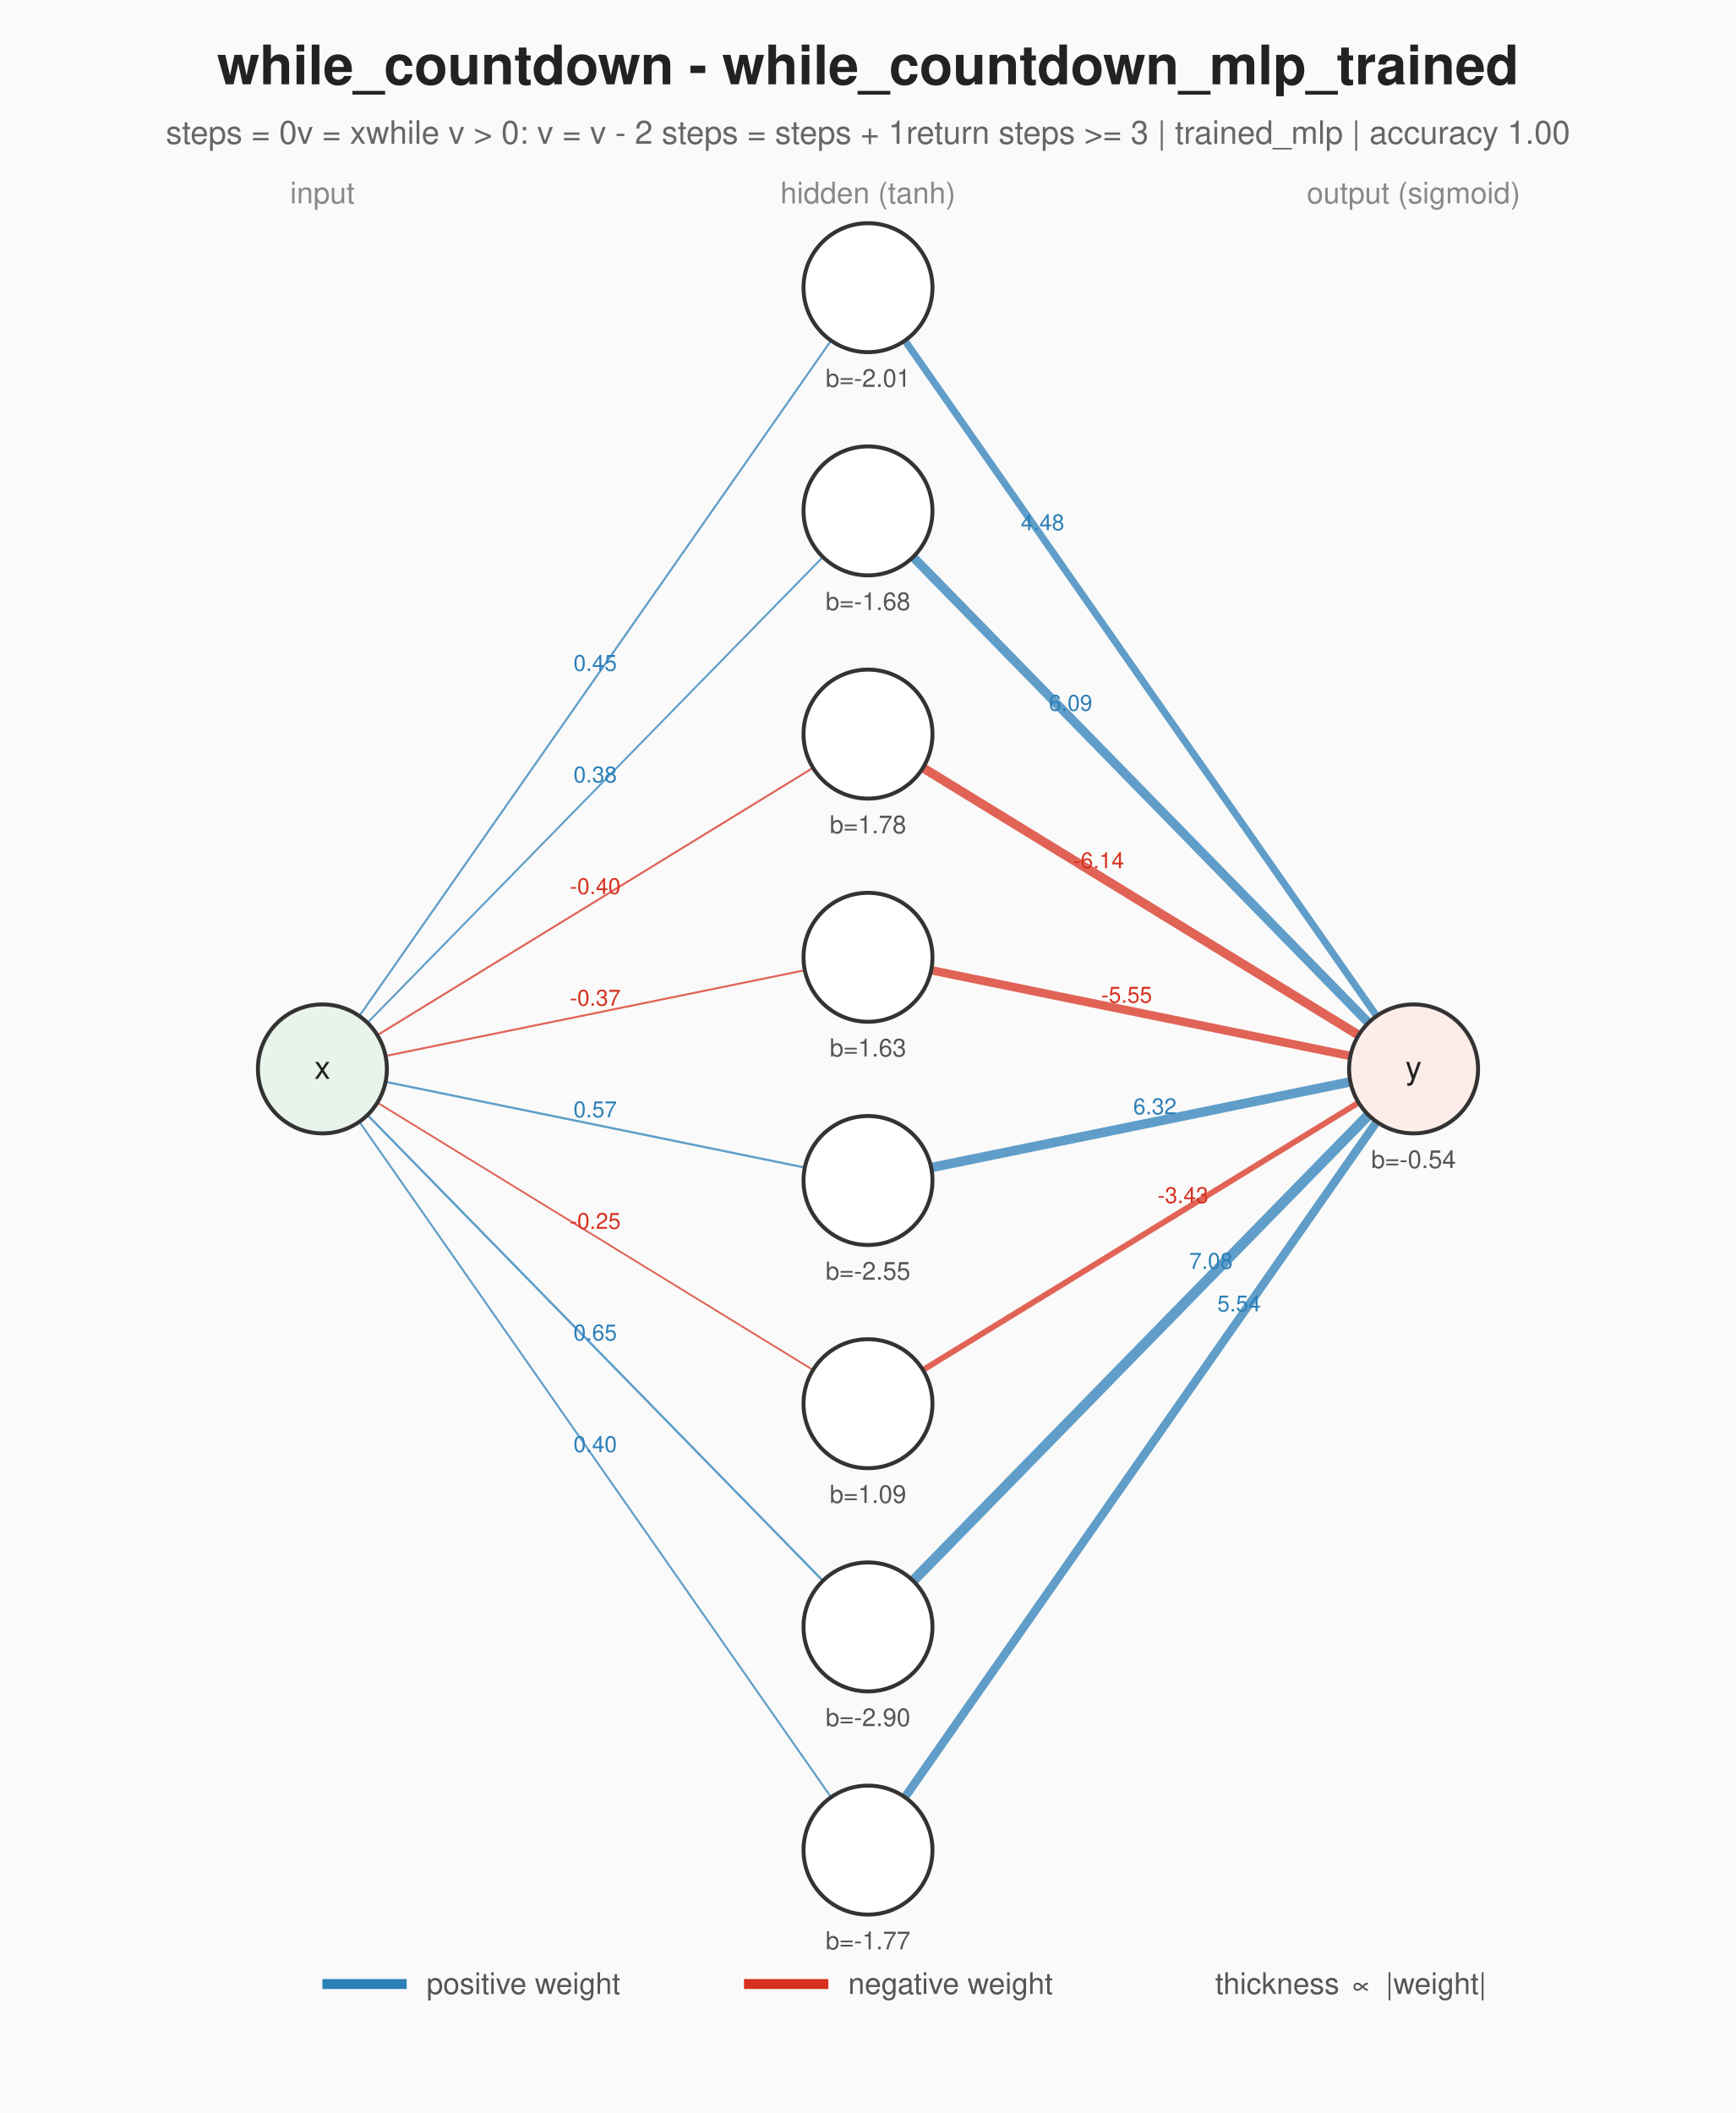
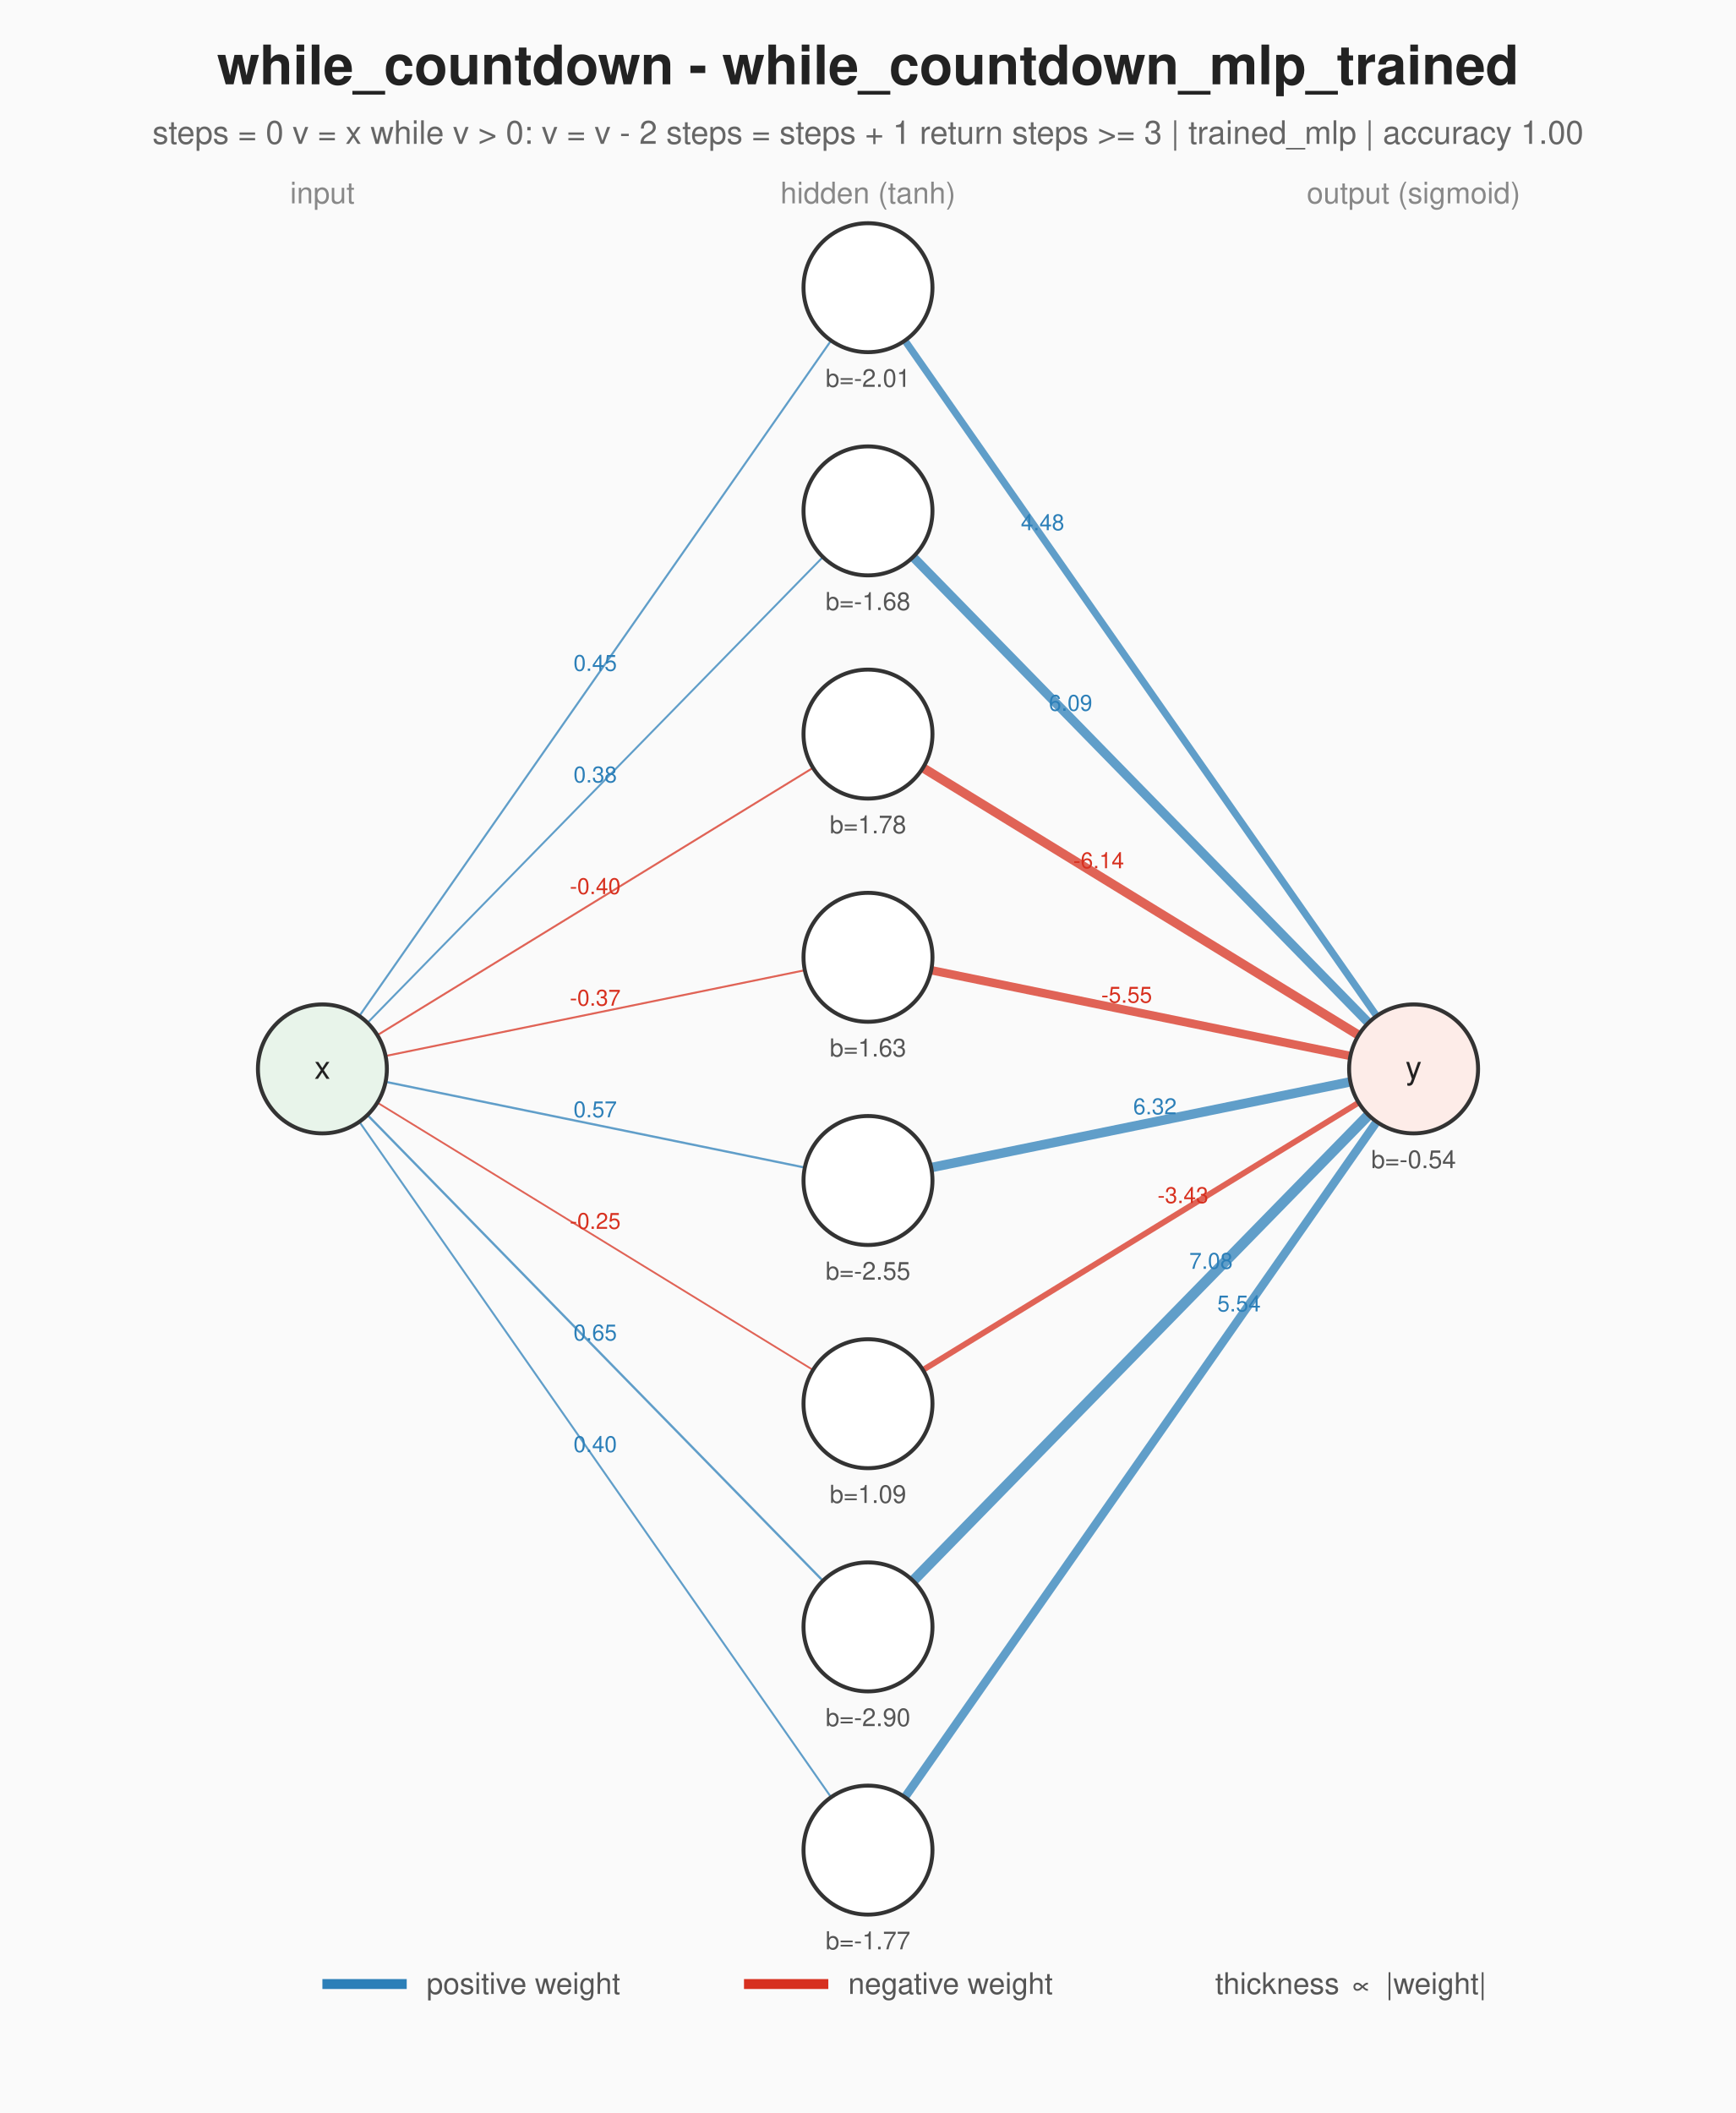
<svg xmlns="http://www.w3.org/2000/svg" width="700" height="852" viewBox="0 0 700 852" font-family="Helvetica, Arial, sans-serif">
  <rect width="700" height="852" fill="#fafafa" />
  <text x="350.0" y="34" text-anchor="middle" font-size="22" font-weight="bold" fill="#222">while_countdown - while_countdown_mlp_trained</text>
  <text x="350.0" y="58" text-anchor="middle" font-size="13" fill="#666">
- steps = 0
- v = x
- while v &gt; 0:
-     v = v - 2
-     steps = steps + 1
- return steps &gt;= 3
-   |  trained_mlp  |  accuracy 1.00</text>
+         steps = 0
+         v = x
+         while v &gt; 0:
+             v = v - 2
+             steps = steps + 1
+         return steps &gt;= 3
+           |  trained_mlp  |  accuracy 1.00</text>
  <line x1="130.0" y1="431.0" x2="350.0" y2="116.0" stroke="#2c7fb8" stroke-width="0.83" stroke-opacity="0.75" />
  <text x="240.0" y="270.5" text-anchor="middle" font-size="9" fill="#2c7fb8">0.45</text>
  <line x1="130.0" y1="431.0" x2="350.0" y2="206.0" stroke="#2c7fb8" stroke-width="0.79" stroke-opacity="0.75" />
  <text x="240.0" y="315.5" text-anchor="middle" font-size="9" fill="#2c7fb8">0.38</text>
  <line x1="130.0" y1="431.0" x2="350.0" y2="296.0" stroke="#d7301f" stroke-width="0.80" stroke-opacity="0.75" />
  <text x="240.0" y="360.5" text-anchor="middle" font-size="9" fill="#d7301f">-0.40</text>
  <line x1="130.0" y1="431.0" x2="350.0" y2="386.0" stroke="#d7301f" stroke-width="0.79" stroke-opacity="0.75" />
  <text x="240.0" y="405.5" text-anchor="middle" font-size="9" fill="#d7301f">-0.37</text>
  <line x1="130.0" y1="431.0" x2="350.0" y2="476.0" stroke="#2c7fb8" stroke-width="0.89" stroke-opacity="0.75" />
  <text x="240.0" y="450.5" text-anchor="middle" font-size="9" fill="#2c7fb8">0.57</text>
  <line x1="130.0" y1="431.0" x2="350.0" y2="566.0" stroke="#d7301f" stroke-width="0.73" stroke-opacity="0.75" />
  <text x="240.0" y="495.5" text-anchor="middle" font-size="9" fill="#d7301f">-0.25</text>
  <line x1="130.0" y1="431.0" x2="350.0" y2="656.0" stroke="#2c7fb8" stroke-width="0.93" stroke-opacity="0.75" />
  <text x="240.0" y="540.5" text-anchor="middle" font-size="9" fill="#2c7fb8">0.65</text>
  <line x1="130.0" y1="431.0" x2="350.0" y2="746.0" stroke="#2c7fb8" stroke-width="0.80" stroke-opacity="0.75" />
  <text x="240.0" y="585.5" text-anchor="middle" font-size="9" fill="#2c7fb8">0.40</text>
  <line x1="350.0" y1="116.0" x2="570.0" y2="431.0" stroke="#2c7fb8" stroke-width="2.88" stroke-opacity="0.75" />
  <text x="420.4" y="213.8" text-anchor="middle" font-size="9" fill="#2c7fb8">4.48</text>
  <line x1="350.0" y1="206.0" x2="570.0" y2="431.0" stroke="#2c7fb8" stroke-width="3.70" stroke-opacity="0.75" />
  <text x="431.7" y="286.6" text-anchor="middle" font-size="9" fill="#2c7fb8">6.09</text>
  <line x1="350.0" y1="296.0" x2="570.0" y2="431.0" stroke="#d7301f" stroke-width="3.73" stroke-opacity="0.75" />
  <text x="443.0" y="350.1" text-anchor="middle" font-size="9" fill="#d7301f">-6.14</text>
  <line x1="350.0" y1="386.0" x2="570.0" y2="431.0" stroke="#d7301f" stroke-width="3.42" stroke-opacity="0.75" />
  <text x="454.3" y="404.3" text-anchor="middle" font-size="9" fill="#d7301f">-5.55</text>
  <line x1="350.0" y1="476.0" x2="570.0" y2="431.0" stroke="#2c7fb8" stroke-width="3.82" stroke-opacity="0.75" />
  <text x="465.7" y="449.3" text-anchor="middle" font-size="9" fill="#2c7fb8">6.32</text>
  <line x1="350.0" y1="566.0" x2="570.0" y2="431.0" stroke="#d7301f" stroke-width="2.35" stroke-opacity="0.75" />
  <text x="477.0" y="485.1" text-anchor="middle" font-size="9" fill="#d7301f">-3.43</text>
  <line x1="350.0" y1="656.0" x2="570.0" y2="431.0" stroke="#2c7fb8" stroke-width="4.20" stroke-opacity="0.75" />
  <text x="488.3" y="511.6" text-anchor="middle" font-size="9" fill="#2c7fb8">7.08</text>
  <line x1="350.0" y1="746.0" x2="570.0" y2="431.0" stroke="#2c7fb8" stroke-width="3.42" stroke-opacity="0.75" />
  <text x="499.6" y="528.8" text-anchor="middle" font-size="9" fill="#2c7fb8">5.54</text>
  <circle cx="130.0" cy="431.0" r="26" fill="#e8f4ea" stroke="#333333" stroke-width="1.6" />
  <text x="130.0" y="435.0" text-anchor="middle" font-size="13" fill="#222">x</text>
  <text x="130.0" y="82.0" text-anchor="middle" font-size="12" fill="#888">input</text>
  <circle cx="350.0" cy="116.0" r="26" fill="#ffffff" stroke="#333333" stroke-width="1.6" />
  <text x="350.0" y="156.0" text-anchor="middle" font-size="10" fill="#555">b=-2.01</text>
  <circle cx="350.0" cy="206.0" r="26" fill="#ffffff" stroke="#333333" stroke-width="1.6" />
  <text x="350.0" y="246.0" text-anchor="middle" font-size="10" fill="#555">b=-1.68</text>
  <circle cx="350.0" cy="296.0" r="26" fill="#ffffff" stroke="#333333" stroke-width="1.6" />
  <text x="350.0" y="336.0" text-anchor="middle" font-size="10" fill="#555">b=1.78</text>
  <circle cx="350.0" cy="386.0" r="26" fill="#ffffff" stroke="#333333" stroke-width="1.6" />
  <text x="350.0" y="426.0" text-anchor="middle" font-size="10" fill="#555">b=1.63</text>
  <circle cx="350.0" cy="476.0" r="26" fill="#ffffff" stroke="#333333" stroke-width="1.6" />
  <text x="350.0" y="516.0" text-anchor="middle" font-size="10" fill="#555">b=-2.55</text>
  <circle cx="350.0" cy="566.0" r="26" fill="#ffffff" stroke="#333333" stroke-width="1.6" />
  <text x="350.0" y="606.0" text-anchor="middle" font-size="10" fill="#555">b=1.09</text>
  <circle cx="350.0" cy="656.0" r="26" fill="#ffffff" stroke="#333333" stroke-width="1.6" />
  <text x="350.0" y="696.0" text-anchor="middle" font-size="10" fill="#555">b=-2.90</text>
  <circle cx="350.0" cy="746.0" r="26" fill="#ffffff" stroke="#333333" stroke-width="1.6" />
  <text x="350.0" y="786.0" text-anchor="middle" font-size="10" fill="#555">b=-1.77</text>
  <text x="350.0" y="82.0" text-anchor="middle" font-size="12" fill="#888">hidden (tanh)</text>
  <circle cx="570.0" cy="431.0" r="26" fill="#fdece8" stroke="#333333" stroke-width="1.6" />
  <text x="570.0" y="435.0" text-anchor="middle" font-size="13" fill="#222">y</text>
  <text x="570.0" y="471.0" text-anchor="middle" font-size="10" fill="#555">b=-0.54</text>
  <text x="570.0" y="82.0" text-anchor="middle" font-size="12" fill="#888">output (sigmoid)</text>
  <line x1="130" y1="800" x2="164" y2="800" stroke="#2c7fb8" stroke-width="4" />
  <text x="172" y="804" font-size="12" fill="#555">positive weight</text>
  <line x1="300" y1="800" x2="334" y2="800" stroke="#d7301f" stroke-width="4" />
  <text x="342" y="804" font-size="12" fill="#555">negative weight</text>
  <text x="490" y="804" font-size="12" fill="#555">thickness ∝ |weight|</text>
</svg>
